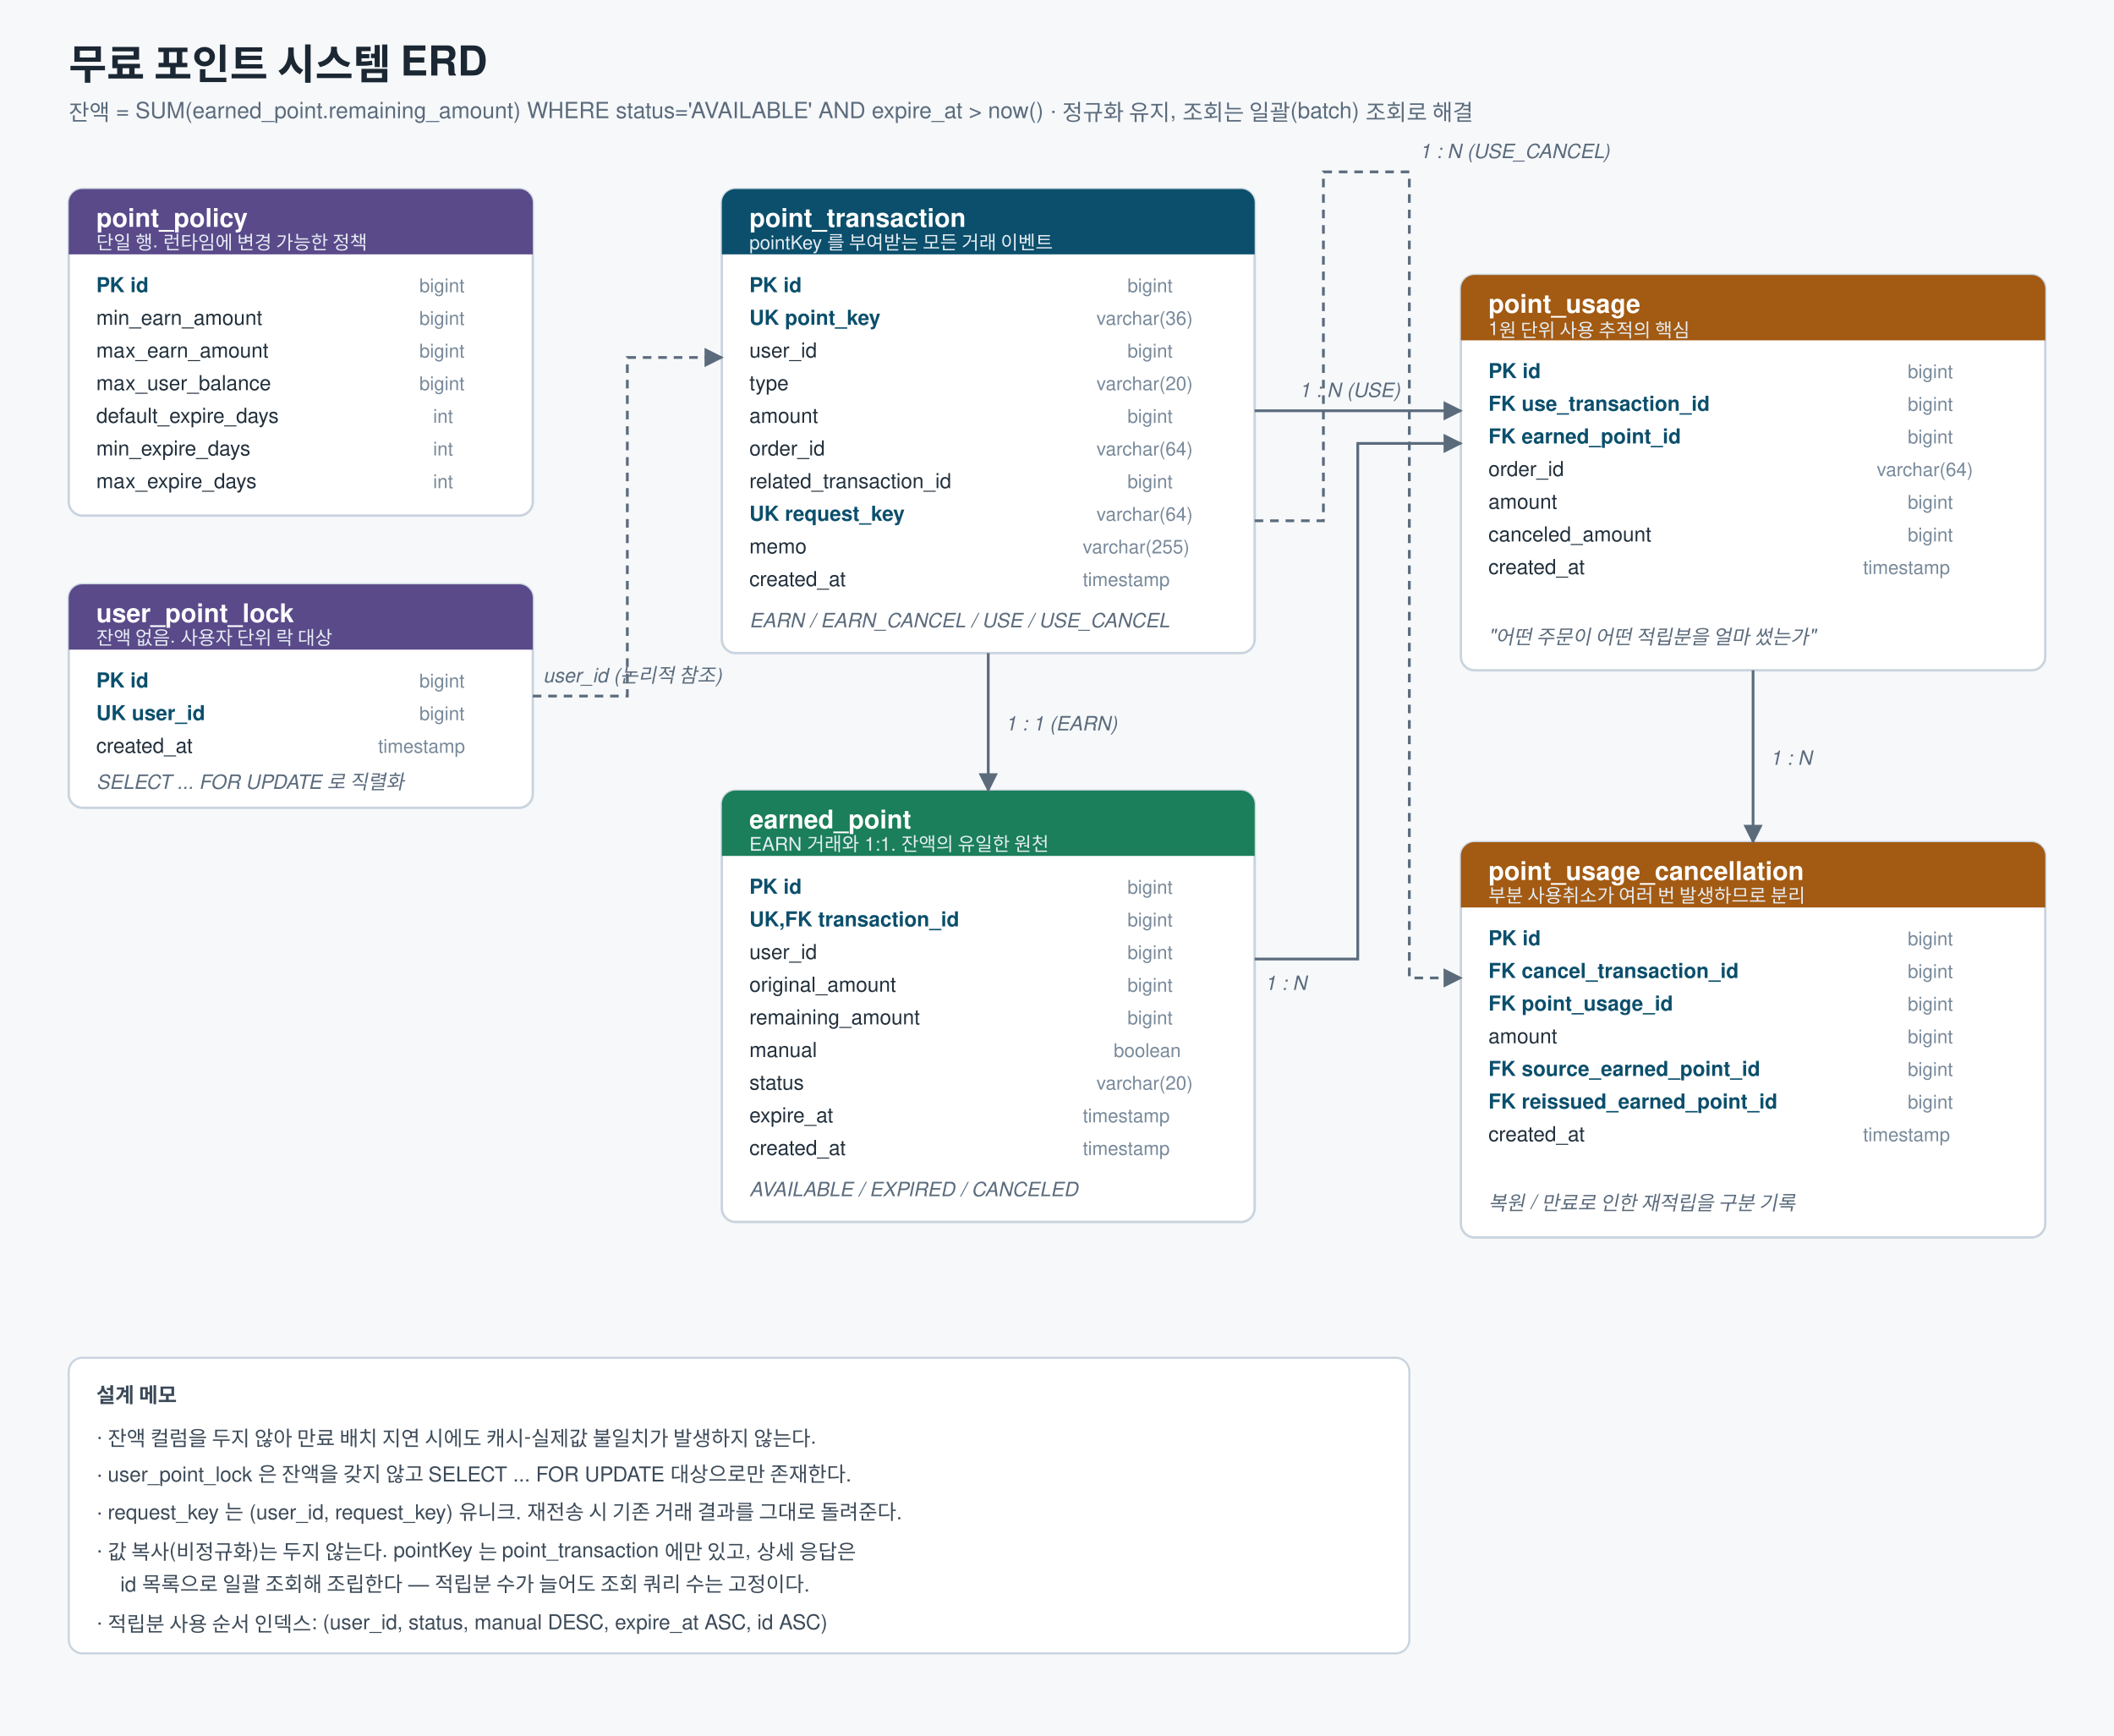
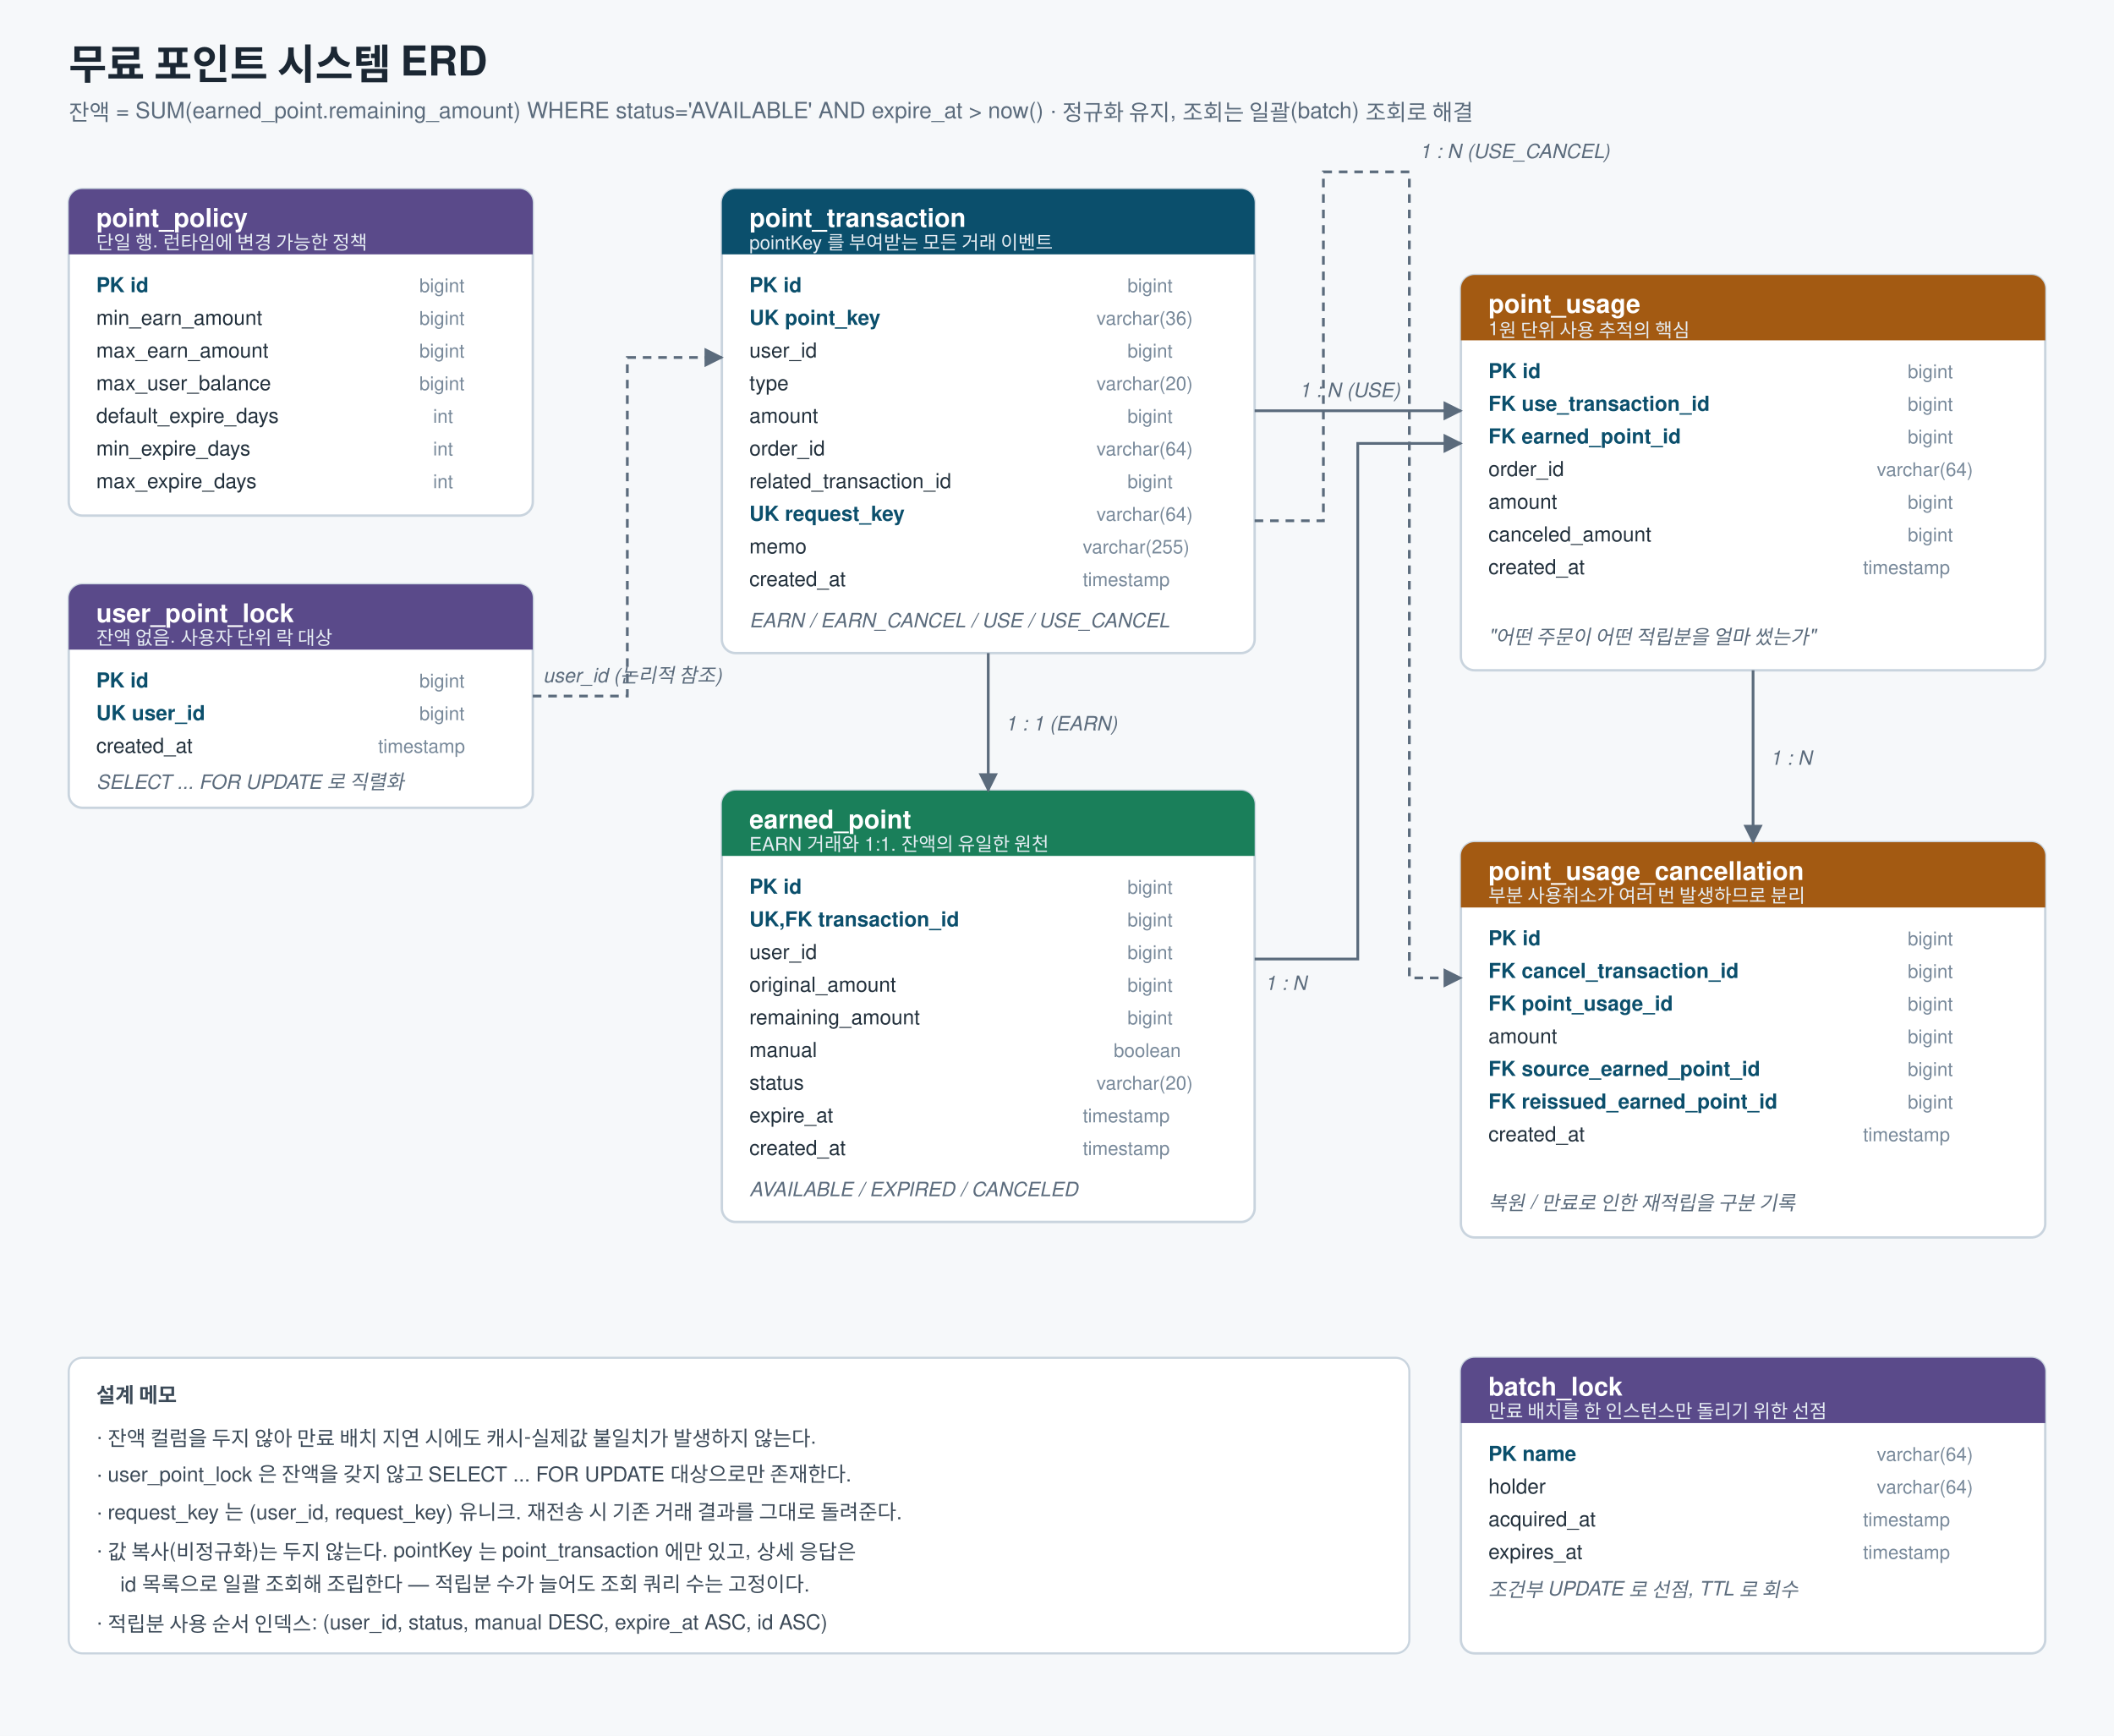
<svg xmlns="http://www.w3.org/2000/svg" width="1230" height="1010" viewBox="0 0 1230 1010" font-family="-apple-system, BlinkMacSystemFont, 'Segoe UI', 'Noto Sans KR', Helvetica, Arial, sans-serif">
  <defs>
    <marker id="arrow" viewBox="0 0 10 10" refX="9" refY="5" markerWidth="7" markerHeight="7" orient="auto-start-reverse">
      <path d="M 0 0 L 10 5 L 0 10 z" fill="#5b6b7c" />
    </marker>
    <style>
      .title { font-size: 24px; font-weight: 700; fill: #1b2733; }
      .subtitle { font-size: 13px; fill: #5b6b7c; }
      .tname { font-size: 15px; font-weight: 700; fill: #ffffff; }
      .tnote { font-size: 11px; fill: #e6edf3; }
      .col { font-size: 12px; fill: #22303c; }
      .colpk { font-size: 12px; font-weight: 700; fill: #0b4f6c; }
      .type { font-size: 11px; fill: #78899a; }
      .rel { font-size: 11.5px; fill: #5b6b7c; font-style: italic; }
      .legend { font-size: 12px; fill: #3c4a58; }
      .box { fill: #ffffff; stroke: #c9d4de; stroke-width: 1.4; }
      .hdr-core { fill: #0b4f6c; }
      .hdr-earn { fill: #1a7f5a; }
      .hdr-use { fill: #a35a12; }
      .hdr-cfg { fill: #5a4a8a; }
      .line { stroke: #5b6b7c; stroke-width: 1.6; fill: none; }
    </style>
  </defs>
  <rect width="1230" height="1010" fill="#f6f8fa" />
  <text x="40" y="46" class="title">무료 포인트 시스템 ERD</text>
  <text x="40" y="70" class="subtitle">잔액 = SUM(earned_point.remaining_amount) WHERE status='AVAILABLE' AND expire_at &gt; now() · 정규화 유지, 조회는 일괄(batch) 조회로 해결</text>
  <g>
    <rect x="40" y="110" width="270" height="190" rx="8" class="box" />
    <path d="M40 118 a8 8 0 0 1 8 -8 h254 a8 8 0 0 1 8 8 v30 h-270 z" class="hdr-cfg" />
    <text x="56" y="132" class="tname">point_policy</text>
    <text x="56" y="145" class="tnote">단일 행. 런타임에 변경 가능한 정책</text>
    <text x="56" y="170" class="colpk">PK  id</text>
    <text x="244" y="170" class="type">bigint</text>
    <text x="56" y="189" class="col">min_earn_amount</text>
    <text x="244" y="189" class="type">bigint</text>
    <text x="56" y="208" class="col">max_earn_amount</text>
    <text x="244" y="208" class="type">bigint</text>
    <text x="56" y="227" class="col">max_user_balance</text>
    <text x="244" y="227" class="type">bigint</text>
    <text x="56" y="246" class="col">default_expire_days</text>
    <text x="252" y="246" class="type">int</text>
    <text x="56" y="265" class="col">min_expire_days</text>
    <text x="252" y="265" class="type">int</text>
    <text x="56" y="284" class="col">max_expire_days</text>
    <text x="252" y="284" class="type">int</text>
  </g>
  <g>
    <rect x="40" y="340" width="270" height="130" rx="8" class="box" />
    <path d="M40 348 a8 8 0 0 1 8 -8 h254 a8 8 0 0 1 8 8 v30 h-270 z" class="hdr-cfg" />
    <text x="56" y="362" class="tname">user_point_lock</text>
    <text x="56" y="375" class="tnote">잔액 없음. 사용자 단위 락 대상</text>
    <text x="56" y="400" class="colpk">PK  id</text>
    <text x="244" y="400" class="type">bigint</text>
    <text x="56" y="419" class="colpk">UK  user_id</text>
    <text x="244" y="419" class="type">bigint</text>
    <text x="56" y="438" class="col">created_at</text>
    <text x="220" y="438" class="type">timestamp</text>
    <text x="56" y="459" class="rel">SELECT ... FOR UPDATE 로 직렬화</text>
  </g>
  <g>
    <rect x="420" y="110" width="310" height="270" rx="8" class="box" />
    <path d="M420 118 a8 8 0 0 1 8 -8 h294 a8 8 0 0 1 8 8 v30 h-310 z" class="hdr-core" />
    <text x="436" y="132" class="tname">point_transaction</text>
    <text x="436" y="145" class="tnote">pointKey 를 부여받는 모든 거래 이벤트</text>
    <text x="436" y="170" class="colpk">PK  id</text>
    <text x="656" y="170" class="type">bigint</text>
    <text x="436" y="189" class="colpk">UK  point_key</text>
    <text x="638" y="189" class="type">varchar(36)</text>
    <text x="436" y="208" class="col">user_id</text>
    <text x="656" y="208" class="type">bigint</text>
    <text x="436" y="227" class="col">type</text>
    <text x="638" y="227" class="type">varchar(20)</text>
    <text x="436" y="246" class="col">amount</text>
    <text x="656" y="246" class="type">bigint</text>
    <text x="436" y="265" class="col">order_id</text>
    <text x="638" y="265" class="type">varchar(64)</text>
    <text x="436" y="284" class="col">related_transaction_id</text>
    <text x="656" y="284" class="type">bigint</text>
    <text x="436" y="303" class="colpk">UK  request_key</text>
    <text x="638" y="303" class="type">varchar(64)</text>
    <text x="436" y="322" class="col">memo</text>
    <text x="630" y="322" class="type">varchar(255)</text>
    <text x="436" y="341" class="col">created_at</text>
    <text x="630" y="341" class="type">timestamp</text>
    <text x="436" y="365" class="rel">EARN / EARN_CANCEL / USE / USE_CANCEL</text>
  </g>
  <g>
    <rect x="420" y="460" width="310" height="251" rx="8" class="box" />
    <path d="M420 468 a8 8 0 0 1 8 -8 h294 a8 8 0 0 1 8 8 v30 h-310 z" class="hdr-earn" />
    <text x="436" y="482" class="tname">earned_point</text>
    <text x="436" y="495" class="tnote">EARN 거래와 1:1. 잔액의 유일한 원천</text>
    <text x="436" y="520" class="colpk">PK  id</text>
    <text x="656" y="520" class="type">bigint</text>
    <text x="436" y="539" class="colpk">UK,FK  transaction_id</text>
    <text x="656" y="539" class="type">bigint</text>
    <text x="436" y="558" class="col">user_id</text>
    <text x="656" y="558" class="type">bigint</text>
    <text x="436" y="577" class="col">original_amount</text>
    <text x="656" y="577" class="type">bigint</text>
    <text x="436" y="596" class="col">remaining_amount</text>
    <text x="656" y="596" class="type">bigint</text>
    <text x="436" y="615" class="col">manual</text>
    <text x="648" y="615" class="type">boolean</text>
    <text x="436" y="634" class="col">status</text>
    <text x="638" y="634" class="type">varchar(20)</text>
    <text x="436" y="653" class="col">expire_at</text>
    <text x="630" y="653" class="type">timestamp</text>
    <text x="436" y="672" class="col">created_at</text>
    <text x="630" y="672" class="type">timestamp</text>
    <text x="436" y="696" class="rel">AVAILABLE / EXPIRED / CANCELED</text>
  </g>
  <g>
    <rect x="850" y="160" width="340" height="230" rx="8" class="box" />
    <path d="M850 168 a8 8 0 0 1 8 -8 h324 a8 8 0 0 1 8 8 v30 h-340 z" class="hdr-use" />
    <text x="866" y="182" class="tname">point_usage</text>
    <text x="866" y="195" class="tnote">1원 단위 사용 추적의 핵심</text>
    <text x="866" y="220" class="colpk">PK  id</text>
    <text x="1110" y="220" class="type">bigint</text>
    <text x="866" y="239" class="colpk">FK  use_transaction_id</text>
    <text x="1110" y="239" class="type">bigint</text>
    <text x="866" y="258" class="colpk">FK  earned_point_id</text>
    <text x="1110" y="258" class="type">bigint</text>
    <text x="866" y="277" class="col">order_id</text>
    <text x="1092" y="277" class="type">varchar(64)</text>
    <text x="866" y="296" class="col">amount</text>
    <text x="1110" y="296" class="type">bigint</text>
    <text x="866" y="315" class="col">canceled_amount</text>
    <text x="1110" y="315" class="type">bigint</text>
    <text x="866" y="334" class="col">created_at</text>
    <text x="1084" y="334" class="type">timestamp</text>
    <text x="866" y="374" class="rel">"어떤 주문이 어떤 적립분을 얼마 썼는가"</text>
  </g>
  <g>
    <rect x="850" y="490" width="340" height="230" rx="8" class="box" />
    <path d="M850 498 a8 8 0 0 1 8 -8 h324 a8 8 0 0 1 8 8 v30 h-340 z" class="hdr-use" />
    <text x="866" y="512" class="tname">point_usage_cancellation</text>
    <text x="866" y="525" class="tnote">부분 사용취소가 여러 번 발생하므로 분리</text>
    <text x="866" y="550" class="colpk">PK  id</text>
    <text x="1110" y="550" class="type">bigint</text>
    <text x="866" y="569" class="colpk">FK  cancel_transaction_id</text>
    <text x="1110" y="569" class="type">bigint</text>
    <text x="866" y="588" class="colpk">FK  point_usage_id</text>
    <text x="1110" y="588" class="type">bigint</text>
    <text x="866" y="607" class="col">amount</text>
    <text x="1110" y="607" class="type">bigint</text>
    <text x="866" y="626" class="colpk">FK  source_earned_point_id</text>
    <text x="1110" y="626" class="type">bigint</text>
    <text x="866" y="645" class="colpk">FK  reissued_earned_point_id</text>
    <text x="1110" y="645" class="type">bigint</text>
    <text x="866" y="664" class="col">created_at</text>
    <text x="1084" y="664" class="type">timestamp</text>
    <text x="866" y="704" class="rel">복원 / 만료로 인한 재적립을 구분 기록</text>
  </g>
  <path d="M575 380 L575 460" class="line" marker-end="url(#arrow)" />
  <text x="585" y="425" class="rel">1 : 1 (EARN)</text>
  <path d="M730 239 L850 239" class="line" marker-end="url(#arrow)" />
  <text x="756" y="231" class="rel">1 : N (USE)</text>
  <path d="M730 558 L790 558 L790 258 L850 258" class="line" marker-end="url(#arrow)" />
  <text x="736" y="576" class="rel">1 : N</text>
  <path d="M1020 390 L1020 490" class="line" marker-end="url(#arrow)" />
  <text x="1030" y="445" class="rel">1 : N</text>
  <path d="M730 303 L770 303 L770 100 L820 100 L820 569 L850 569" class="line" stroke-dasharray="5 4" marker-end="url(#arrow)" />
  <text x="826" y="92" class="rel">1 : N (USE_CANCEL)</text>
  <path d="M310 405 L365 405 L365 208 L420 208" class="line" stroke-dasharray="5 4" marker-end="url(#arrow)" />
  <text x="316" y="397" class="rel">user_id (논리적 참조)</text>
+   <g>
+     <rect x="850" y="790" width="340" height="172" rx="8" class="box" />
+     <path d="M850 798 a8 8 0 0 1 8 -8 h324 a8 8 0 0 1 8 8 v30 h-340 z" class="hdr-cfg" />
+     <text x="866" y="812" class="tname">batch_lock</text>
+     <text x="866" y="825" class="tnote">만료 배치를 한 인스턴스만 돌리기 위한 선점</text>
+     <text x="866" y="850" class="colpk">PK  name</text>
+     <text x="1092" y="850" class="type">varchar(64)</text>
+     <text x="866" y="869" class="col">holder</text>
+     <text x="1092" y="869" class="type">varchar(64)</text>
+     <text x="866" y="888" class="col">acquired_at</text>
+     <text x="1084" y="888" class="type">timestamp</text>
+     <text x="866" y="907" class="col">expires_at</text>
+     <text x="1084" y="907" class="type">timestamp</text>
+     <text x="866" y="929" class="rel">조건부 UPDATE 로 선점, TTL 로 회수</text>
+   </g>
  <g transform="translate(40, 790)">
    <rect x="0" y="0" width="780" height="172" rx="8" fill="#ffffff" stroke="#c9d4de" stroke-width="1.2" />
    <text x="16" y="26" class="legend" font-weight="700">설계 메모</text>
    <text x="16" y="50" class="legend">· 잔액 컬럼을 두지 않아 만료 배치 지연 시에도 캐시-실제값 불일치가 발생하지 않는다.</text>
    <text x="16" y="72" class="legend">· user_point_lock 은 잔액을 갖지 않고 SELECT ... FOR UPDATE 대상으로만 존재한다.</text>
    <text x="16" y="94" class="legend">· request_key 는 (user_id, request_key) 유니크. 재전송 시 기존 거래 결과를 그대로 돌려준다.</text>
    <text x="16" y="116" class="legend">· 값 복사(비정규화)는 두지 않는다. pointKey 는 point_transaction 에만 있고, 상세 응답은</text>
    <text x="30" y="136" class="legend">id 목록으로 일괄 조회해 조립한다 — 적립분 수가 늘어도 조회 쿼리 수는 고정이다.</text>
    <text x="16" y="158" class="legend">· 적립분 사용 순서 인덱스: (user_id, status, manual DESC, expire_at ASC, id ASC)</text>
  </g>
</svg>
